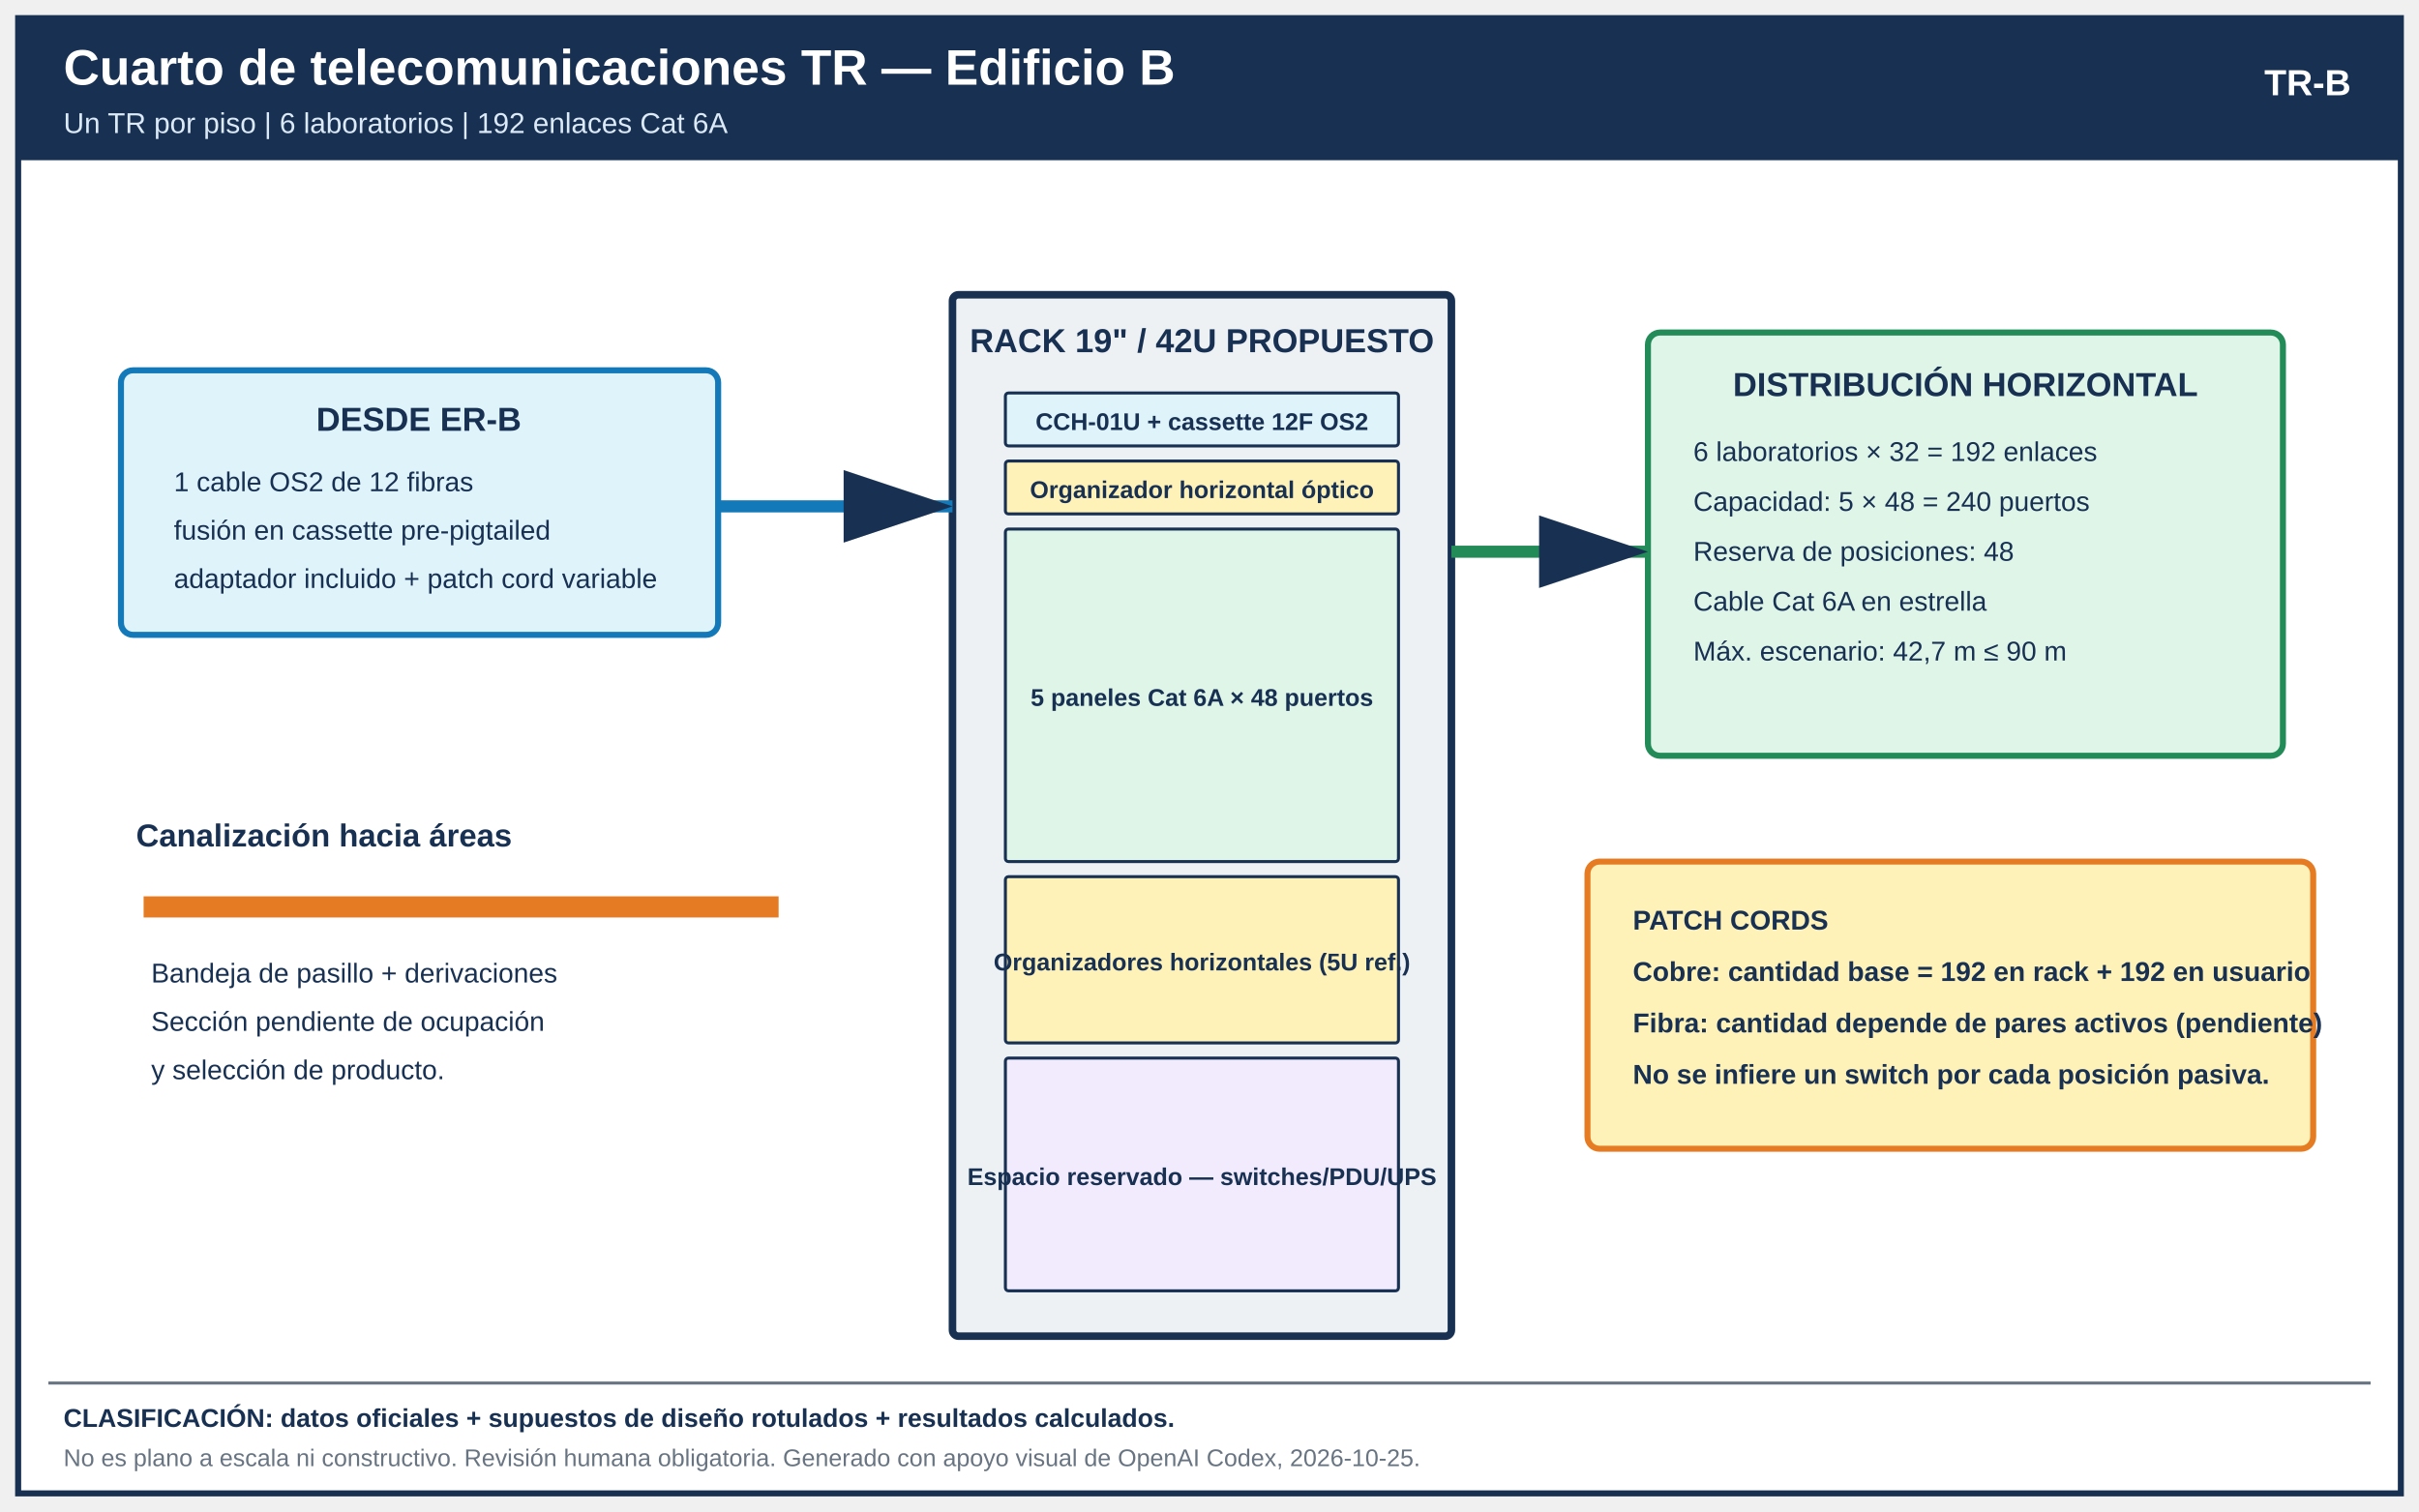
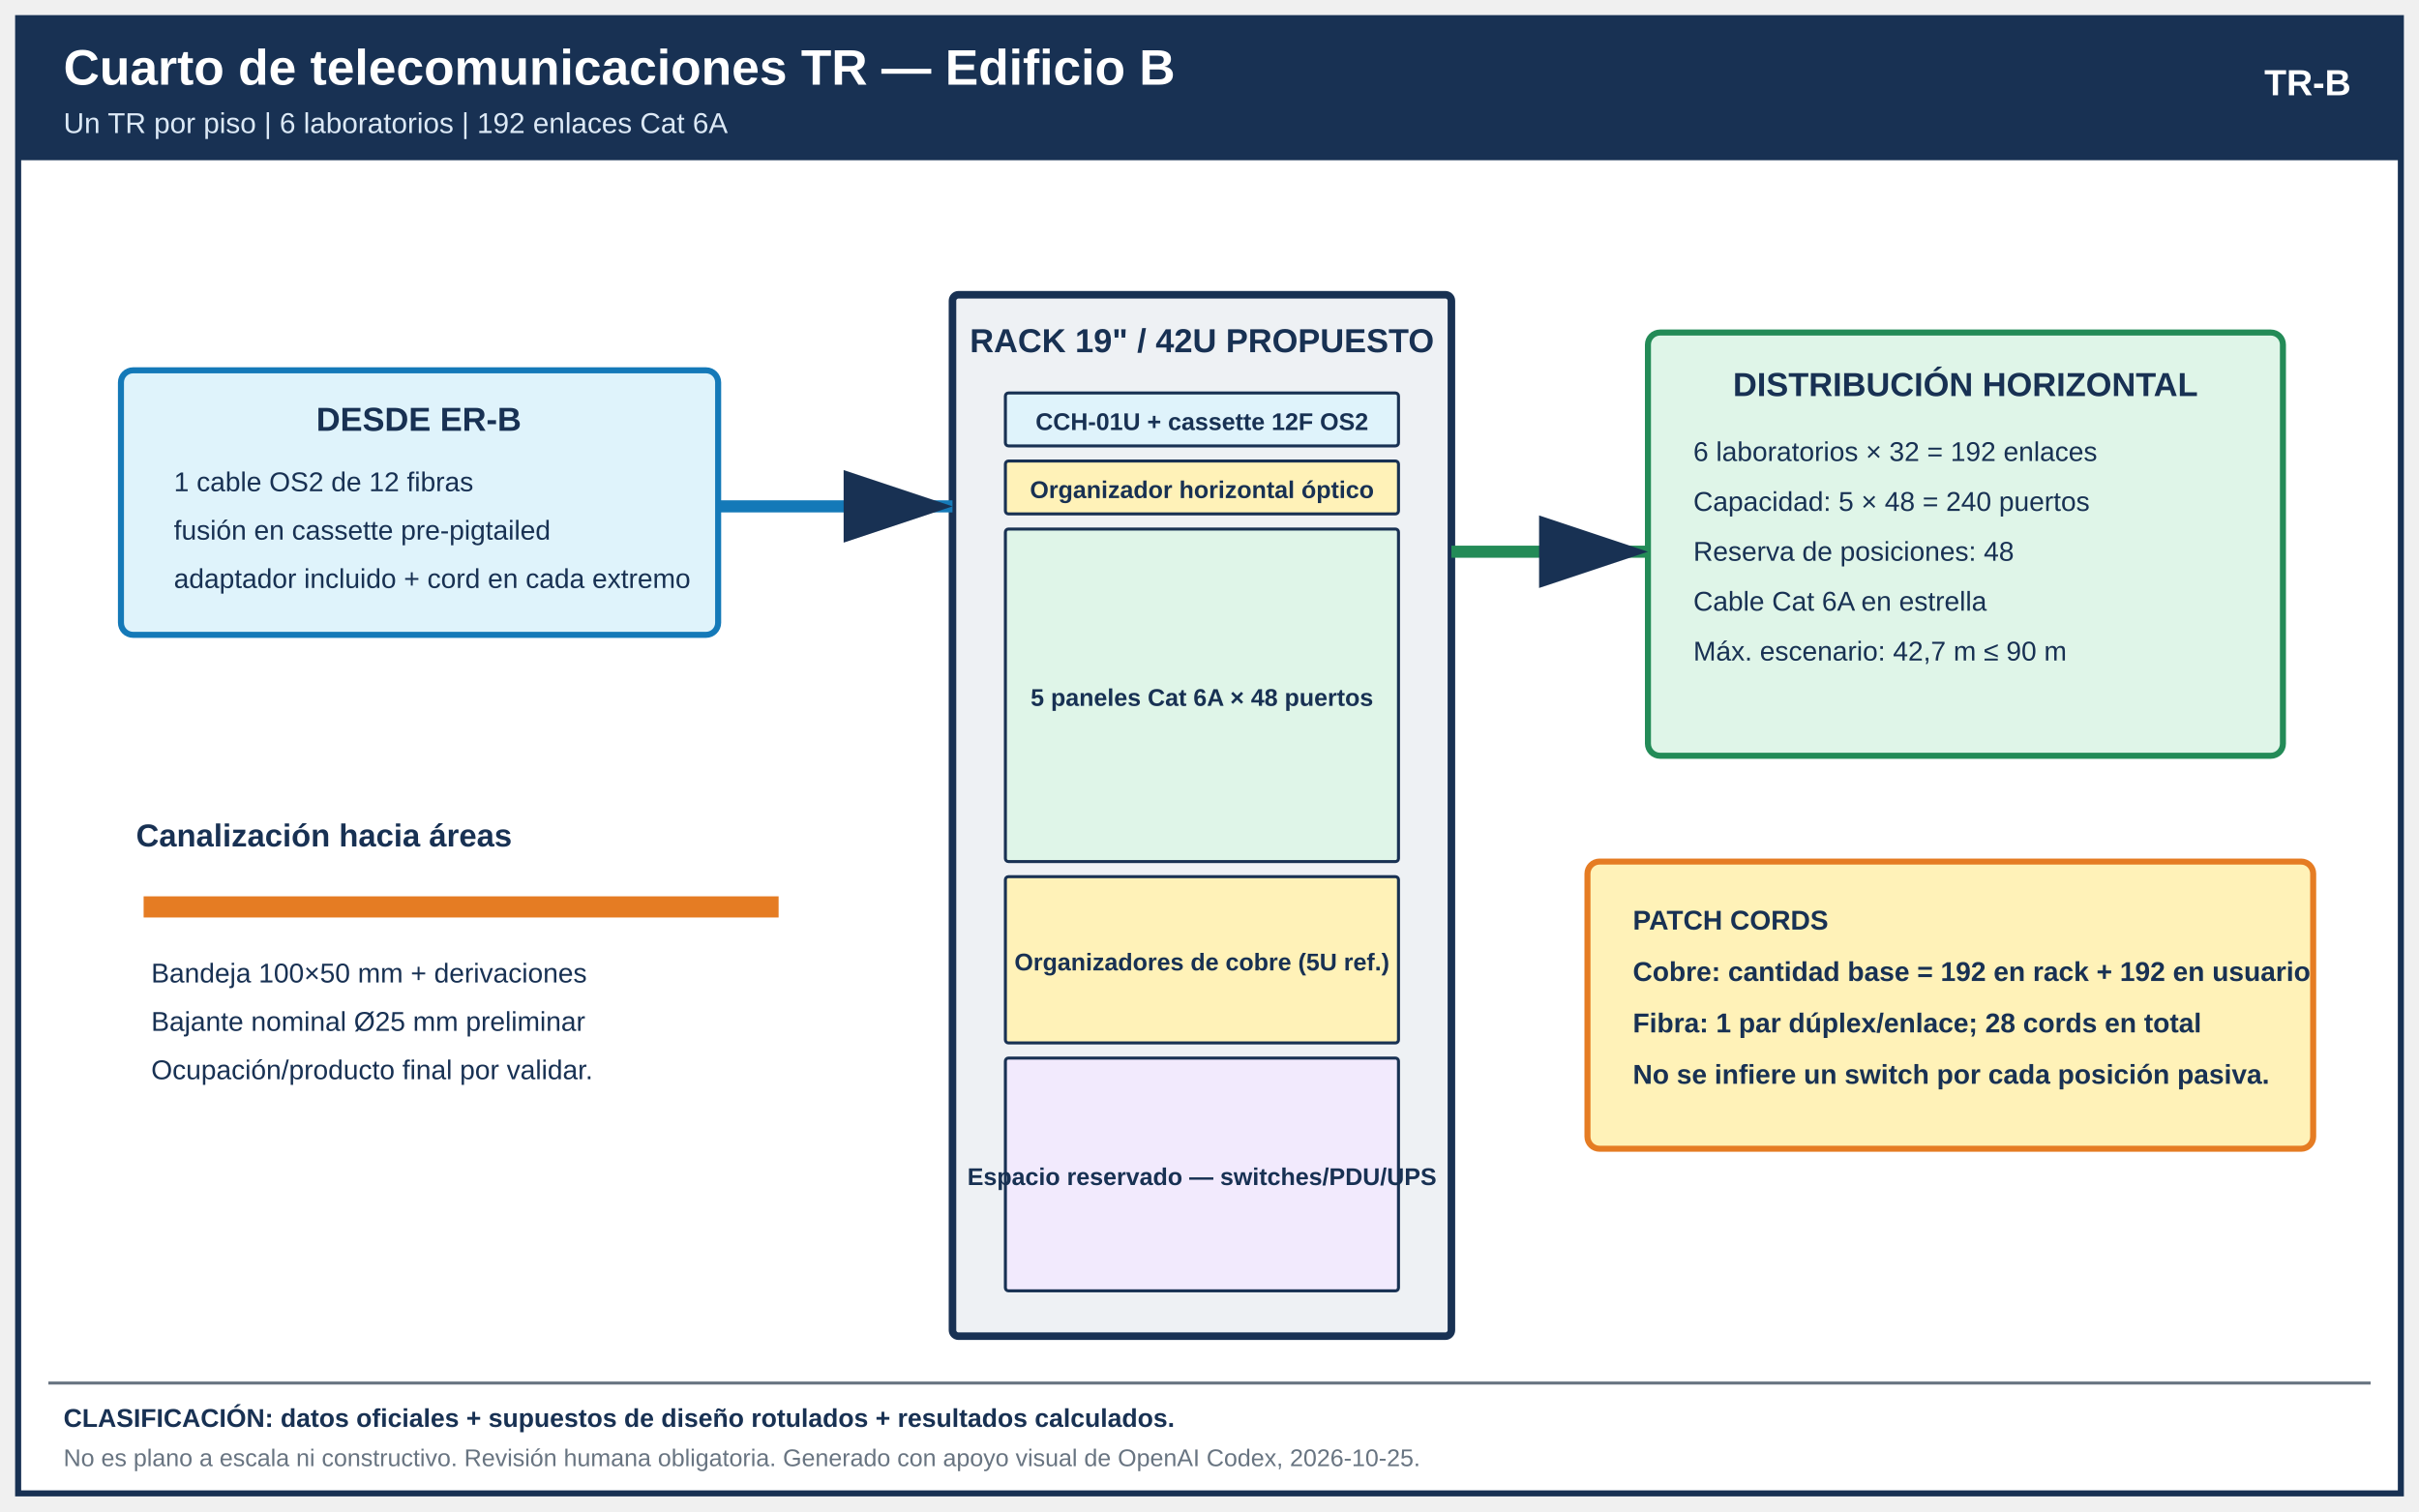
<svg xmlns="http://www.w3.org/2000/svg" width="1600" height="1000" viewBox="0 0 1600 1000">
  <defs>
    <marker id="arrow" markerWidth="10" markerHeight="10" refX="9" refY="3" orient="auto" markerUnits="strokeWidth">
      <path d="M0,0 L0,6 L9,3 z" fill="#183153" />
    </marker>
  </defs>
  <style>text{font-family:Arial,Helvetica,sans-serif}.small{font-size:18px}.tiny{font-size:15px}</style>
  <rect x="12" y="12" width="1576" height="976" rx="0" fill="white" stroke="#183153" stroke-width="4" />
  <rect x="12" y="12" width="1576" height="94" rx="0" fill="#183153" stroke="#183153" stroke-width="0" />
  <text x="42" y="56" font-size="33" font-weight="bold" text-anchor="start" fill="white">Cuarto de telecomunicaciones TR — Edificio B</text>
  <text x="42" y="88" font-size="19" font-weight="normal" text-anchor="start" fill="#dce9f6">Un TR por piso | 6 laboratorios | 192 enlaces Cat 6A</text>
  <text x="1555" y="63" font-size="24" font-weight="bold" text-anchor="end" fill="white">TR-B</text>
  <rect x="630" y="195" width="330" height="689" rx="4" fill="#eef1f4" stroke="#183153" stroke-width="5" />
  <text x="795" y="233" font-size="22" font-weight="bold" text-anchor="middle" fill="#183153">RACK 19" / 42U PROPUESTO</text>
  <rect x="665" y="260" width="260" height="35" rx="2" fill="#dff3fb" stroke="#183153" stroke-width="2" />
  <text x="795" y="284.5" font-size="16" font-weight="bold" text-anchor="middle" fill="#183153">CCH-01U + cassette 12F OS2</text>
  <rect x="665" y="305" width="260" height="35" rx="2" fill="#fff2b8" stroke="#183153" stroke-width="2" />
  <text x="795" y="329.5" font-size="16" font-weight="bold" text-anchor="middle" fill="#183153">Organizador horizontal óptico</text>
  <rect x="665" y="350" width="260" height="220" rx="2" fill="#dff5e8" stroke="#183153" stroke-width="2" />
  <text x="795" y="467.0" font-size="16" font-weight="bold" text-anchor="middle" fill="#183153">5 paneles Cat 6A × 48 puertos</text>
  <rect x="665" y="580" width="260" height="110" rx="2" fill="#fff2b8" stroke="#183153" stroke-width="2" />
-   <text x="795" y="642.0" font-size="16" font-weight="bold" text-anchor="middle" fill="#183153">Organizadores horizontales (5U ref.)</text>
+   <text x="795" y="642.0" font-size="16" font-weight="bold" text-anchor="middle" fill="#183153">Organizadores de cobre (5U ref.)</text>
  <rect x="665" y="700" width="260" height="154" rx="2" fill="#f2eafd" stroke="#183153" stroke-width="2" />
  <text x="795" y="784.0" font-size="16" font-weight="bold" text-anchor="middle" fill="#183153">Espacio reservado — switches/PDU/UPS</text>
  <rect x="80" y="245" width="395" height="175" rx="8" fill="#dff3fb" stroke="#1479b8" stroke-width="4" />
  <text x="277" y="285" font-size="22" font-weight="bold" text-anchor="middle" fill="#183153">DESDE ER-B</text>
  <text x="115" y="325" font-size="18" font-weight="normal" text-anchor="start" fill="#183153">1 cable OS2 de 12 fibras</text>
  <text x="115" y="357" font-size="18" font-weight="normal" text-anchor="start" fill="#183153">fusión en cassette pre-pigtailed</text>
-   <text x="115" y="389" font-size="18" font-weight="normal" text-anchor="start" fill="#183153">adaptador incluido + patch cord variable</text>
+   <text x="115" y="389" font-size="18" font-weight="normal" text-anchor="start" fill="#183153">adaptador incluido + cord en cada extremo</text>
  <line x1="475" y1="335" x2="630" y2="335" stroke="#1479b8" stroke-width="8" fill="none" marker-end="url(#arrow)" />
  <rect x="1090" y="220" width="420" height="280" rx="8" fill="#dff5e8" stroke="#238b57" stroke-width="4" />
  <text x="1300" y="262" font-size="22" font-weight="bold" text-anchor="middle" fill="#183153">DISTRIBUCIÓN HORIZONTAL</text>
  <text x="1120" y="305" font-size="18" font-weight="normal" text-anchor="start" fill="#183153">6 laboratorios × 32 = 192 enlaces</text>
  <text x="1120" y="338" font-size="18" font-weight="normal" text-anchor="start" fill="#183153">Capacidad: 5 × 48 = 240 puertos</text>
  <text x="1120" y="371" font-size="18" font-weight="normal" text-anchor="start" fill="#183153">Reserva de posiciones: 48</text>
  <text x="1120" y="404" font-size="18" font-weight="normal" text-anchor="start" fill="#183153">Cable Cat 6A en estrella</text>
  <text x="1120" y="437" font-size="18" font-weight="normal" text-anchor="start" fill="#183153">Máx. escenario: 42,7 m ≤ 90 m</text>
  <line x1="960" y1="365" x2="1090" y2="365" stroke="#238b57" stroke-width="8" fill="none" marker-end="url(#arrow)" />
  <rect x="1050" y="570" width="480" height="190" rx="8" fill="#fff2b8" stroke="#e57c23" stroke-width="4" />
  <text x="1080" y="615" font-size="18" font-weight="bold" text-anchor="start" fill="#183153">PATCH CORDS</text>
  <text x="1080" y="649" font-size="18" font-weight="bold" text-anchor="start" fill="#183153">Cobre: cantidad base = 192 en rack + 192 en usuario</text>
-   <text x="1080" y="683" font-size="18" font-weight="bold" text-anchor="start" fill="#183153">Fibra: cantidad depende de pares activos (pendiente)</text>
+   <text x="1080" y="683" font-size="18" font-weight="bold" text-anchor="start" fill="#183153">Fibra: 1 par dúplex/enlace; 28 cords en total</text>
  <text x="1080" y="717" font-size="18" font-weight="bold" text-anchor="start" fill="#183153">No se infiere un switch por cada posición pasiva.</text>
  <text x="90" y="560" font-size="21" font-weight="bold" text-anchor="start" fill="#183153">Canalización hacia áreas</text>
  <line x1="95" y1="600" x2="515" y2="600" stroke="#e57c23" stroke-width="14" fill="none" />
-   <text x="100" y="650" font-size="18" font-weight="normal" text-anchor="start" fill="#183153">Bandeja de pasillo + derivaciones</text>
-   <text x="100" y="682" font-size="18" font-weight="normal" text-anchor="start" fill="#183153">Sección pendiente de ocupación</text>
-   <text x="100" y="714" font-size="18" font-weight="normal" text-anchor="start" fill="#183153">y selección de producto.</text>
+   <text x="100" y="650" font-size="18" font-weight="normal" text-anchor="start" fill="#183153">Bandeja 100×50 mm + derivaciones</text>
+   <text x="100" y="682" font-size="18" font-weight="normal" text-anchor="start" fill="#183153">Bajante nominal Ø25 mm preliminar</text>
+   <text x="100" y="714" font-size="18" font-weight="normal" text-anchor="start" fill="#183153">Ocupación/producto final por validar.</text>
  <line x1="32" y1="915" x2="1568" y2="915" stroke="#687481" stroke-width="2" fill="none" />
  <text x="42" y="944" font-size="17" font-weight="bold" text-anchor="start" fill="#183153">CLASIFICACIÓN: datos oficiales + supuestos de diseño rotulados + resultados calculados.</text>
  <text x="42" y="970" font-size="16" font-weight="normal" text-anchor="start" fill="#687481">No es plano a escala ni constructivo. Revisión humana obligatoria. Generado con apoyo visual de OpenAI Codex, 2026-10-25.</text>
</svg>
